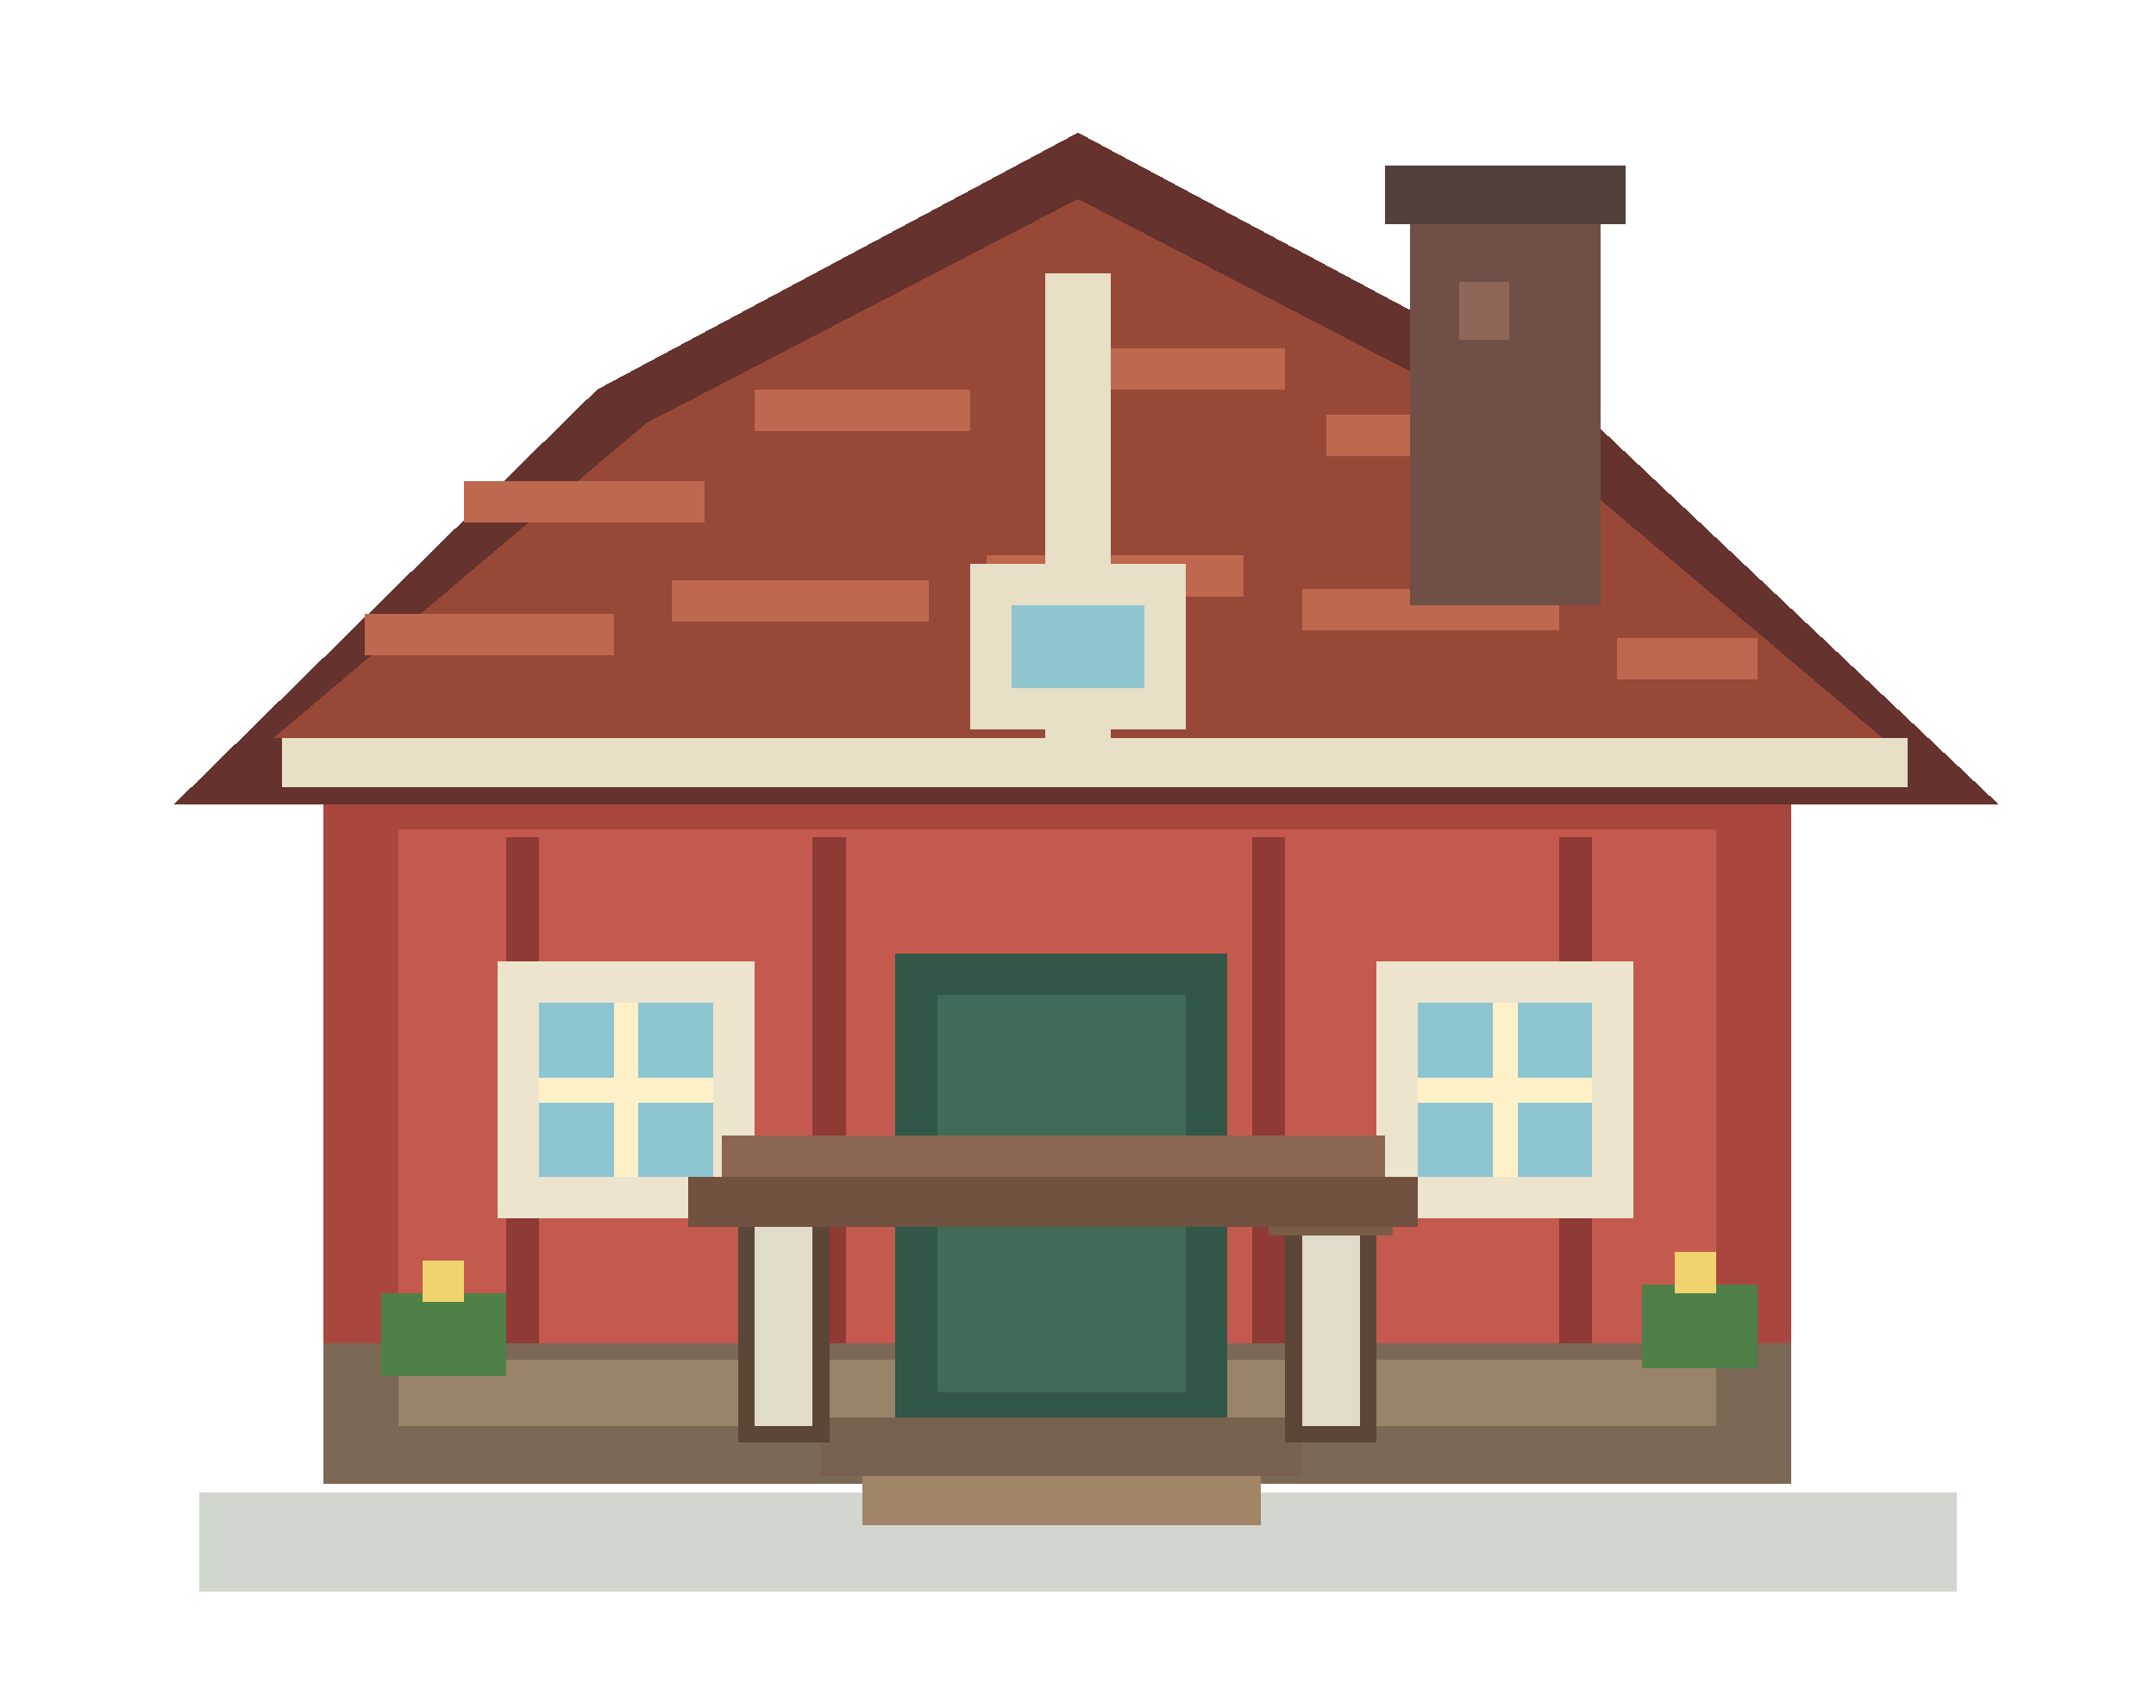
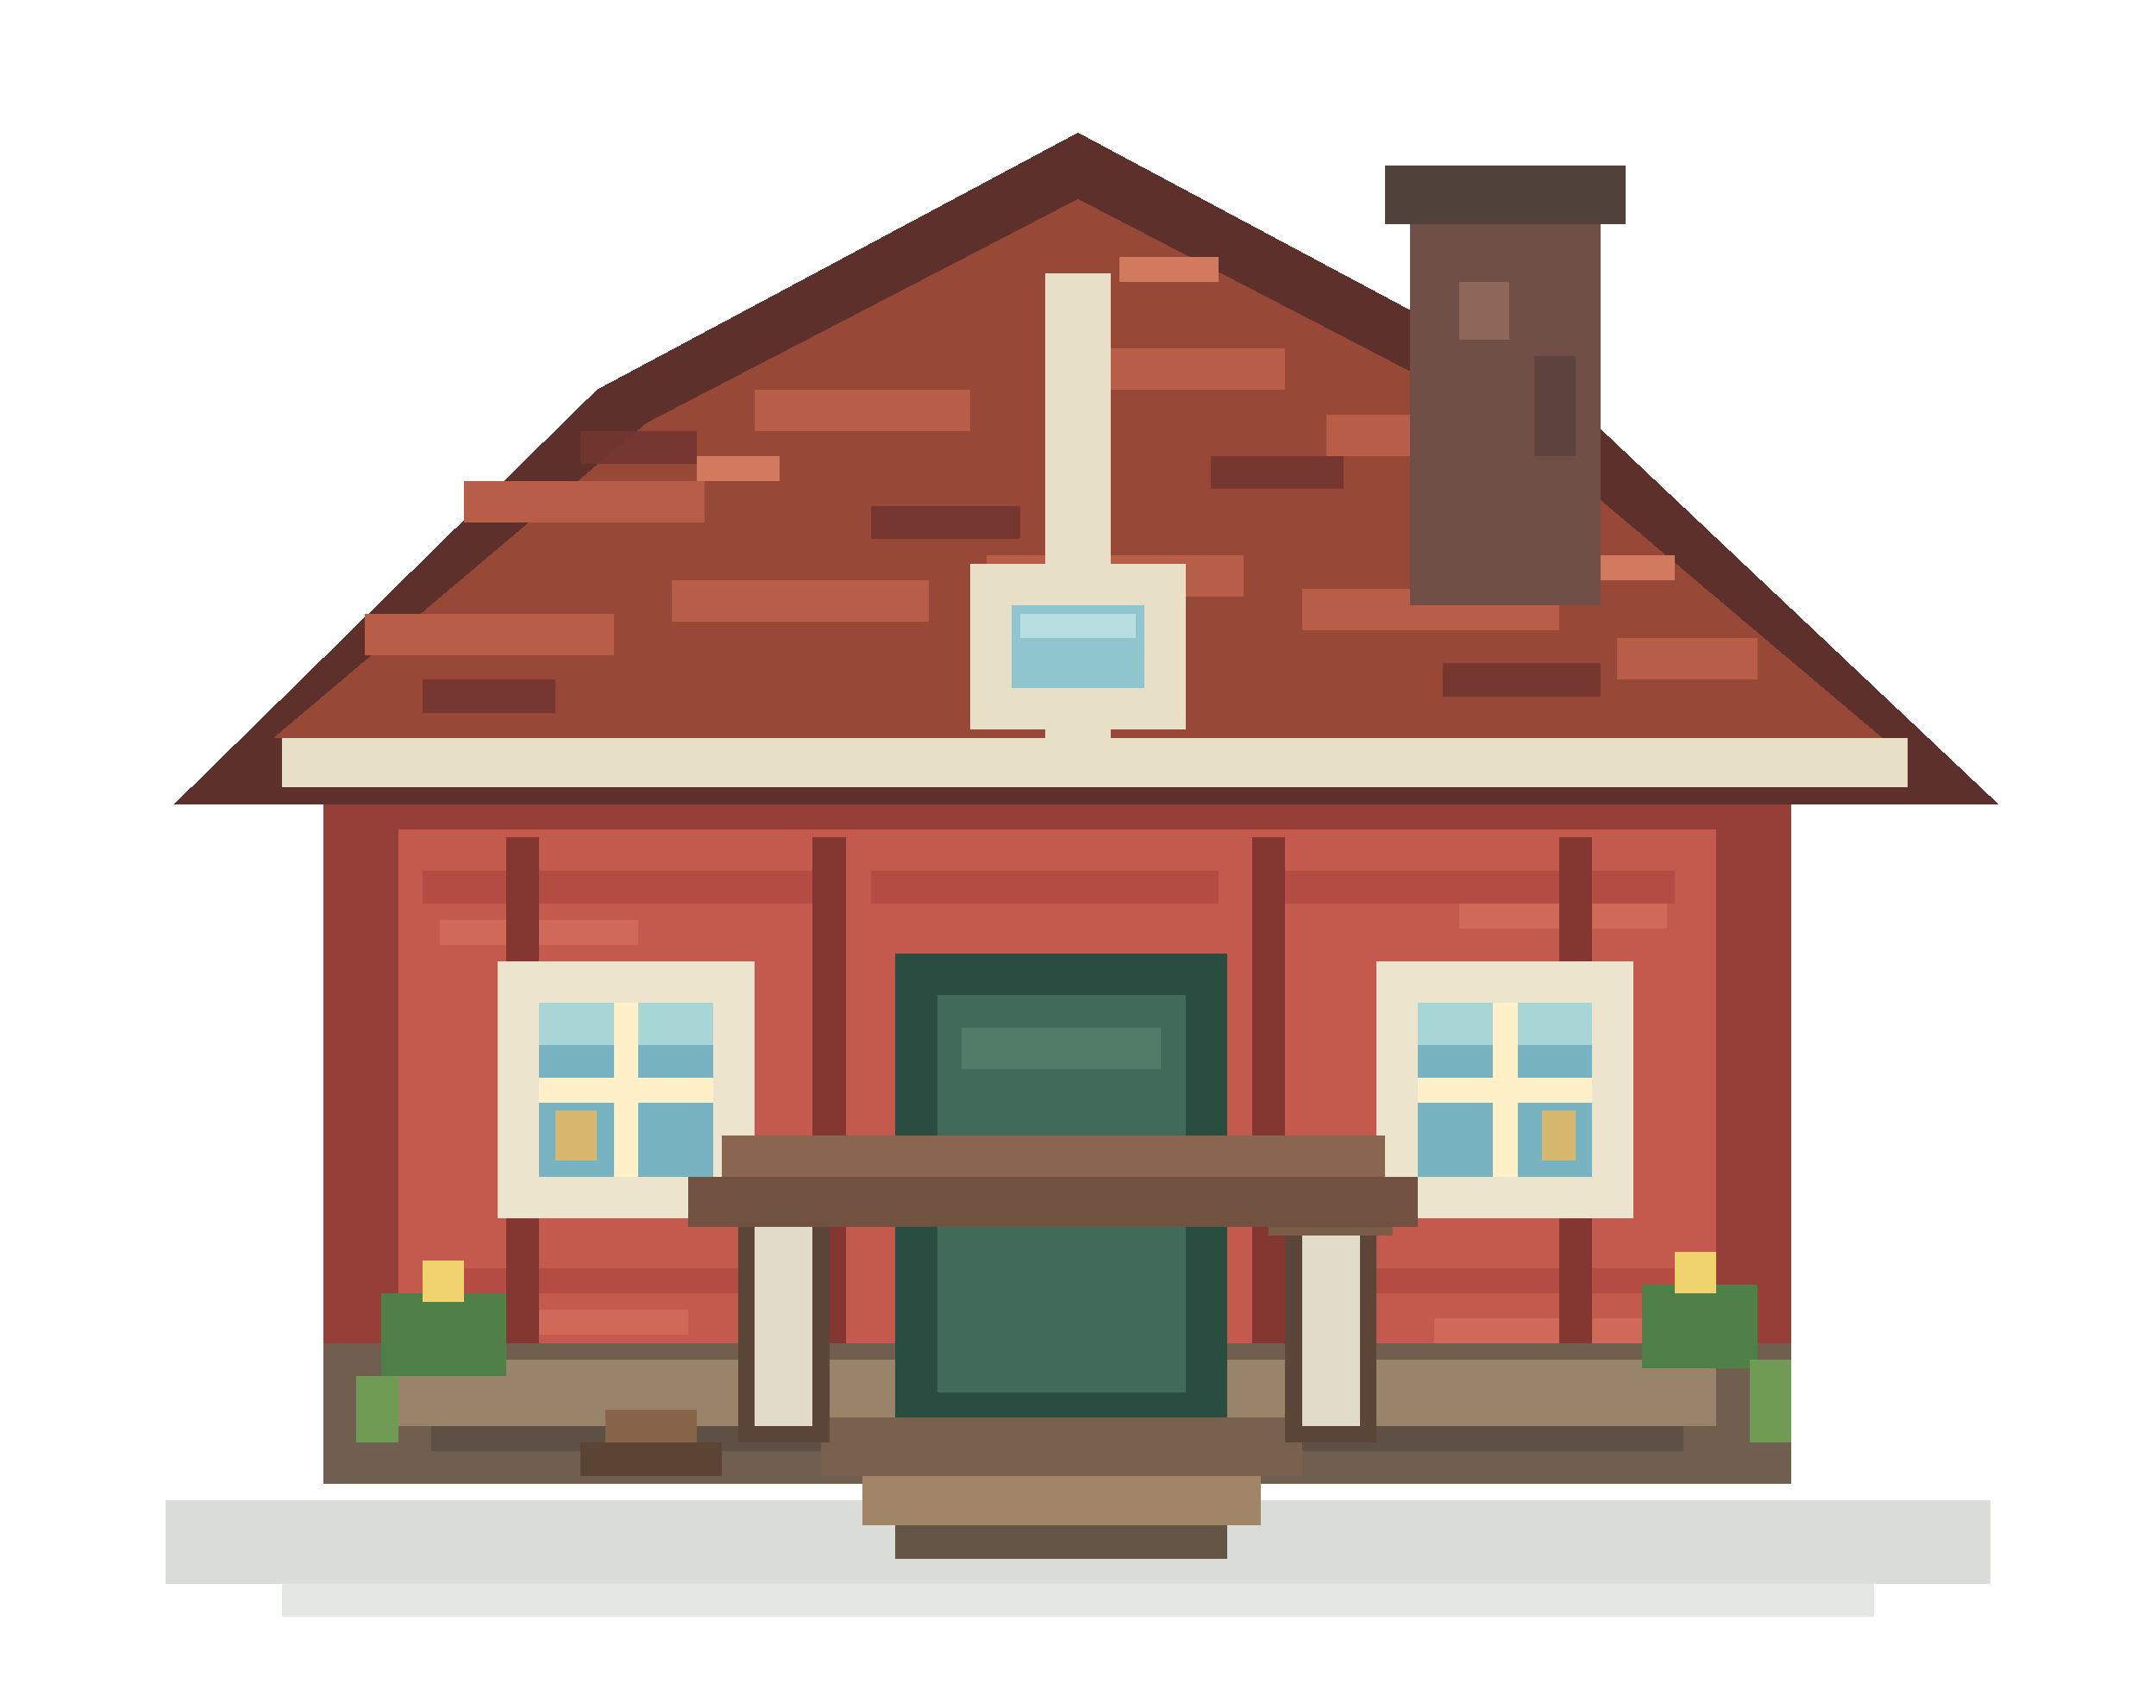
<svg xmlns="http://www.w3.org/2000/svg" width="260" height="206" viewBox="0 0 260 206" shape-rendering="crispEdges">
  <rect width="260" height="206" fill="none" />
-   <rect x="24" y="180" width="212" height="12" fill="#405238" opacity=".24" />
-   <rect x="39" y="93" width="177" height="86" fill="#a9473f" />
+   <rect x="20" y="181" width="220" height="10" fill="#405238" opacity=".20" />
+   <rect x="34" y="191" width="192" height="4" fill="#31452f" opacity=".13" />
+   <rect x="39" y="93" width="177" height="86" fill="#963f39" />
  <rect x="48" y="100" width="159" height="72" fill="#c45a4d" />
-   <rect x="39" y="162" width="177" height="17" fill="#7b6855" />
+   <g fill="#b44c43">
+     <rect x="51" y="105" width="48" height="4" />
+     <rect x="105" y="105" width="42" height="4" />
+     <rect x="153" y="105" width="49" height="4" />
+     <rect x="51" y="153" width="48" height="3" />
+     <rect x="153" y="153" width="49" height="3" />
+   </g>
+   <g fill="#d16a58" opacity=".9">
+     <rect x="53" y="111" width="24" height="3" />
+     <rect x="176" y="109" width="25" height="3" />
+     <rect x="52" y="158" width="31" height="3" />
+     <rect x="173" y="159" width="28" height="3" />
+   </g>
+   <rect x="39" y="162" width="177" height="17" fill="#705e4e" />
  <rect x="48" y="164" width="159" height="8" fill="#9a8469" />
-   <g fill="#8f3a35">
+   <rect x="52" y="172" width="151" height="3" fill="#5e5044" />
+   <g fill="#843630">
    <rect x="61" y="101" width="4" height="61" />
    <rect x="98" y="101" width="4" height="61" />
    <rect x="151" y="101" width="4" height="61" />
    <rect x="188" y="101" width="4" height="61" />
  </g>
-   <path d="M21 97h220L188 47 130 16 72 47z" fill="#65322d" />
+   <path d="M21 97h220L188 47 130 16 72 47z" fill="#5d302c" />
  <path d="M33 89h194L182 51 130 24 78 51z" fill="#984837" />
-   <g fill="#be6850">
+   <g fill="#b85e48">
    <rect x="56" y="58" width="29" height="5" />
    <rect x="91" y="47" width="26" height="5" />
    <rect x="127" y="42" width="28" height="5" />
    <rect x="160" y="50" width="26" height="5" />
    <rect x="44" y="74" width="30" height="5" />
    <rect x="81" y="70" width="31" height="5" />
    <rect x="119" y="67" width="31" height="5" />
    <rect x="157" y="71" width="31" height="5" />
    <rect x="195" y="77" width="17" height="5" />
  </g>
+   <g fill="#71352f" opacity=".9">
+     <rect x="70" y="52" width="14" height="4" />
+     <rect x="105" y="61" width="18" height="4" />
+     <rect x="146" y="55" width="16" height="4" />
+     <rect x="174" y="80" width="19" height="4" />
+     <rect x="51" y="82" width="16" height="4" />
+   </g>
+   <g fill="#d17a5d">
+     <rect x="84" y="55" width="10" height="3" />
+     <rect x="135" y="31" width="12" height="3" />
+     <rect x="191" y="67" width="11" height="3" />
+   </g>
  <rect x="170" y="24" width="23" height="49" fill="#705046" />
  <rect x="167" y="20" width="29" height="7" fill="#50413b" />
  <rect x="176" y="34" width="6" height="7" fill="#8f6758" />
+   <rect x="185" y="43" width="5" height="12" fill="#4e3b36" opacity=".55" />
  <rect x="34" y="89" width="196" height="6" fill="#e8dfc7" />
  <rect x="126" y="33" width="8" height="59" fill="#e8dfc7" />
-   <rect x="108" y="115" width="40" height="57" fill="#305747" />
+   <rect x="108" y="115" width="40" height="57" fill="#294d40" />
  <rect x="113" y="120" width="30" height="48" fill="#3f6b58" />
+   <rect x="116" y="124" width="24" height="5" fill="#527c67" />
  <rect x="138" y="143" width="4" height="4" fill="#edce72" />
  <g>
    <rect x="60" y="116" width="31" height="31" fill="#ece4cc" />
-     <rect x="65" y="121" width="21" height="21" fill="#8cc4cf" />
+     <rect x="65" y="121" width="21" height="21" fill="#78b3c1" />
+     <rect x="65" y="121" width="21" height="5" fill="#a8d5d6" />
    <rect x="74" y="121" width="3" height="21" fill="#fff0c8" />
    <rect x="65" y="130" width="21" height="3" fill="#fff0c8" />
+     <rect x="67" y="134" width="5" height="6" fill="#d7b86e" />
    <rect x="166" y="116" width="31" height="31" fill="#ece4cc" />
-     <rect x="171" y="121" width="21" height="21" fill="#8cc4cf" />
+     <rect x="171" y="121" width="21" height="21" fill="#78b3c1" />
+     <rect x="171" y="121" width="21" height="5" fill="#a8d5d6" />
    <rect x="180" y="121" width="3" height="21" fill="#fff0c8" />
    <rect x="171" y="130" width="21" height="3" fill="#fff0c8" />
+     <rect x="186" y="134" width="4" height="6" fill="#d7b86e" />
  </g>
  <rect x="117" y="68" width="26" height="20" fill="#e8dfc7" />
  <rect x="122" y="73" width="16" height="10" fill="#8fc5cf" />
+   <rect x="123" y="74" width="14" height="3" fill="#b8dde0" />
  <rect x="99" y="171" width="58" height="7" fill="#78624f" />
  <rect x="104" y="178" width="48" height="6" fill="#a08566" />
+   <rect x="108" y="184" width="40" height="4" fill="#655545" />
  <rect x="89" y="147" width="11" height="27" fill="#5c4638" />
  <rect x="87" y="143" width="15" height="5" fill="#7a5d47" />
  <rect x="155" y="148" width="11" height="26" fill="#5c4638" />
  <rect x="153" y="144" width="15" height="5" fill="#7a5d47" />
  <rect x="83" y="142" width="88" height="6" fill="#71513f" />
  <rect x="87" y="137" width="80" height="5" fill="#8a6650" />
  <rect x="91" y="148" width="7" height="24" fill="#e1dcc9" />
  <rect x="157" y="149" width="7" height="23" fill="#e1dcc9" />
  <g fill="#4e8047">
    <rect x="46" y="156" width="15" height="10" />
    <rect x="198" y="155" width="14" height="10" />
  </g>
  <g fill="#f0d36c">
    <rect x="51" y="152" width="5" height="5" />
    <rect x="202" y="151" width="5" height="5" />
  </g>
+   <g fill="#6f9b55">
+     <rect x="43" y="166" width="5" height="8" />
+     <rect x="211" y="164" width="5" height="10" />
+   </g>
+   <rect x="70" y="174" width="17" height="4" fill="#5b4434" />
+   <rect x="73" y="170" width="11" height="4" fill="#876548" />
</svg>
